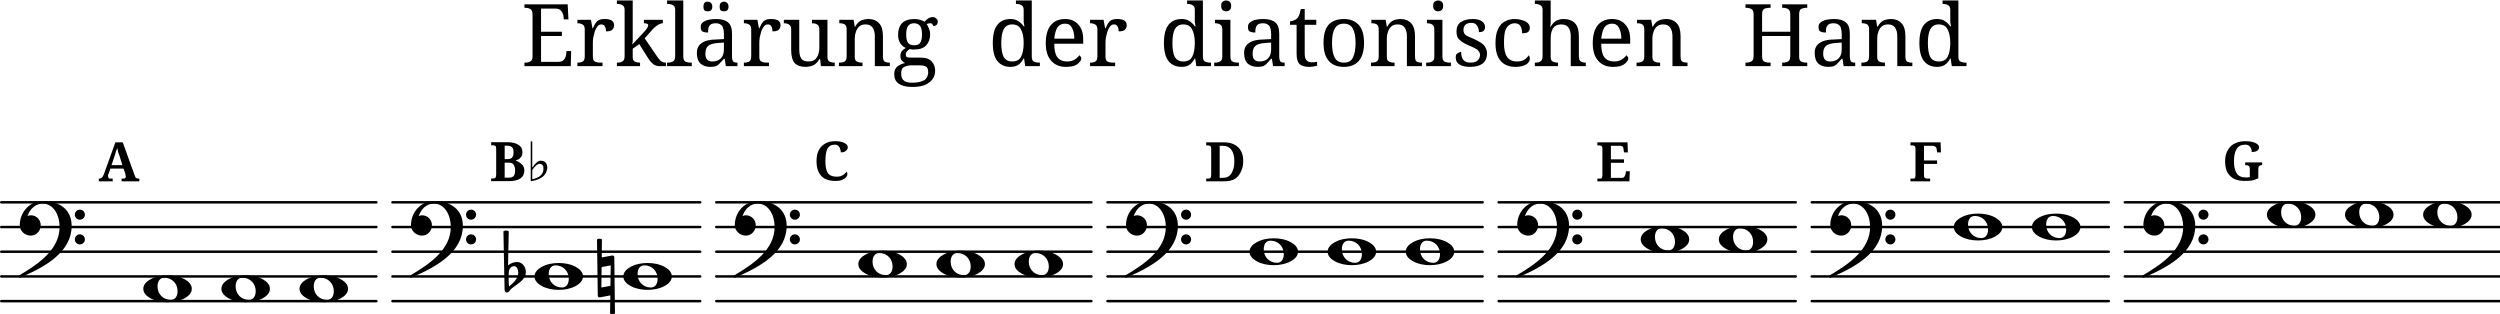
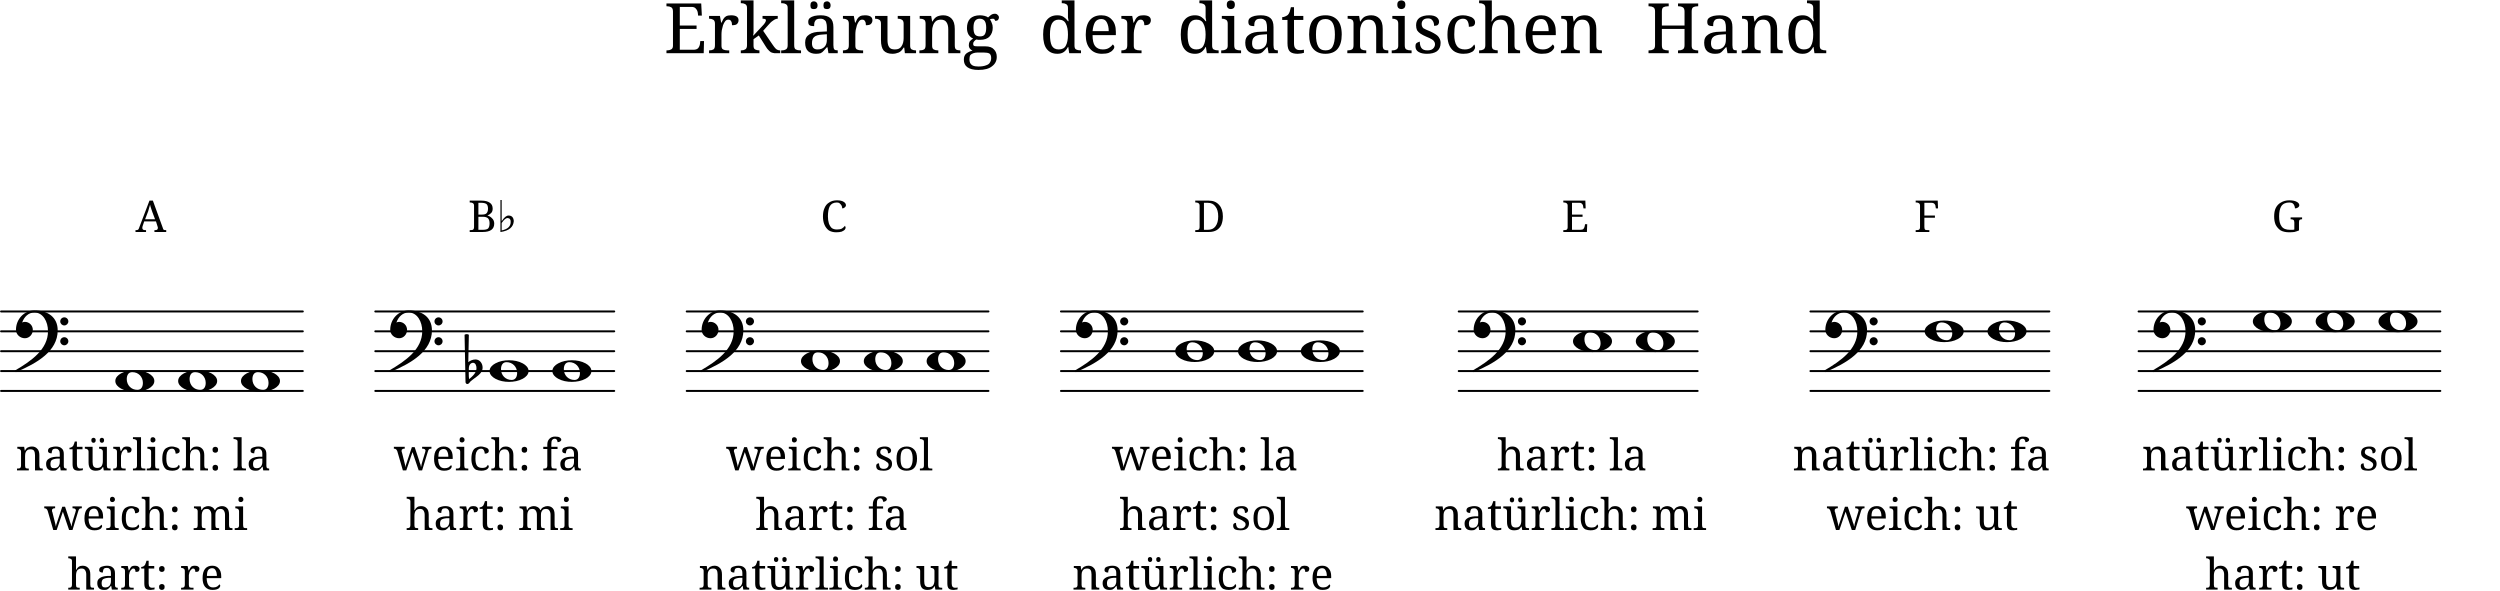
- <svg xmlns="http://www.w3.org/2000/svg" xmlns:xlink="http://www.w3.org/1999/xlink" version="1.2" width="177.84mm" height="22.30mm" viewBox="0 -2.676 101.2 12.69">
+ <svg xmlns="http://www.w3.org/2000/svg" xmlns:xlink="http://www.w3.org/1999/xlink" version="1.2" width="221.10mm" height="52.20mm" viewBox="0 -2.676 125.82 29.707">
  <style type="text/css">

tspan { white-space: pre; }

</style>
-   <g transform="translate(21.0886, -0)">
+   <g transform="translate(33.3987, -0)">
    <text font-family="serif" font-size="3.493" text-anchor="start" fill="currentColor">
      <tspan>Erklärung</tspan>
    </text>
  </g>
-   <g transform="translate(40.0004, -0)">
+   <g transform="translate(52.3105, -0)">
    <text font-family="serif" font-size="3.493" text-anchor="start" fill="currentColor">
      <tspan>der</tspan>
    </text>
  </g>
-   <g transform="translate(46.928, -0)">
+   <g transform="translate(59.238, -0)">
    <text font-family="serif" font-size="3.493" text-anchor="start" fill="currentColor">
      <tspan>diatonischen</tspan>
    </text>
  </g>
-   <g transform="translate(70.5174, -0)">
+   <g transform="translate(82.8275, -0)">
    <text font-family="serif" font-size="3.493" text-anchor="start" fill="currentColor">
      <tspan>Hand</tspan>
    </text>
  </g>
-   <g transform="translate(0, 9.514)">
-     <line stroke-linejoin="round" stroke-linecap="round" stroke-width="0.1" stroke="currentColor" x1="0.05" y1="0" x2="15.236" y2="0" />
-   </g>
-   <g transform="translate(0, 8.514)">
-     <line stroke-linejoin="round" stroke-linecap="round" stroke-width="0.1" stroke="currentColor" x1="0.05" y1="0" x2="15.236" y2="0" />
-   </g>
-   <g transform="translate(0, 7.514)">
-     <line stroke-linejoin="round" stroke-linecap="round" stroke-width="0.1" stroke="currentColor" x1="0.05" y1="0" x2="15.236" y2="0" />
-   </g>
-   <g transform="translate(0, 6.514)">
-     <line stroke-linejoin="round" stroke-linecap="round" stroke-width="0.1" stroke="currentColor" x1="0.05" y1="0" x2="15.236" y2="0" />
-   </g>
-   <g transform="translate(0, 5.514)">
-     <line stroke-linejoin="round" stroke-linecap="round" stroke-width="0.1" stroke="currentColor" x1="0.05" y1="0" x2="15.236" y2="0" />
-   </g>
-   <a style="color:inherit;" xlink:href="textedit:///tmp/cl-lilypond-tmpY2ML9CFA.ly:36:16:17">
-     <g transform="translate(12.124, 9.014)">
-       <path transform="scale(0.004, -0.004)" d="M213 112c-50 0 -69 -43 -69 -88c0 -77 57 -136 134 -136c50 0 69 43 69 88c0 77 -57 136 -134 136zM491 0c0 -43 -34 -75 -72 -96c-53 -29 -114 -40 -174 -40s-120 11 -173 40c-38 21 -72 53 -72 96s34 75 72 96c53 29 113 40 173 40s121 -11 174 -40 c38 -21 72 -53 72 -96z" fill="currentColor" />
-     </g>
-   </a>
-   <a style="color:inherit;" xlink:href="textedit:///tmp/cl-lilypond-tmpY2ML9CFA.ly:35:16:17">
-     <g transform="translate(8.962, 9.014)">
-       <path transform="scale(0.004, -0.004)" d="M213 112c-50 0 -69 -43 -69 -88c0 -77 57 -136 134 -136c50 0 69 43 69 88c0 77 -57 136 -134 136zM491 0c0 -43 -34 -75 -72 -96c-53 -29 -114 -40 -174 -40s-120 11 -173 40c-38 21 -72 53 -72 96s34 75 72 96c53 29 113 40 173 40s121 -11 174 -40 c38 -21 72 -53 72 -96z" fill="currentColor" />
-     </g>
-   </a>
-   <a style="color:inherit;" xlink:href="textedit:///tmp/cl-lilypond-tmpY2ML9CFA.ly:34:29:30">
-     <g transform="translate(5.8, 9.014)">
-       <path transform="scale(0.004, -0.004)" d="M213 112c-50 0 -69 -43 -69 -88c0 -77 57 -136 134 -136c50 0 69 43 69 88c0 77 -57 136 -134 136zM491 0c0 -43 -34 -75 -72 -96c-53 -29 -114 -40 -174 -40s-120 11 -173 40c-38 21 -72 53 -72 96s34 75 72 96c53 29 113 40 173 40s121 -11 174 -40 c38 -21 72 -53 72 -96z" fill="currentColor" />
-     </g>
-   </a>
-   <g transform="translate(0.8, 6.514)">
-     <path transform="scale(0.004, -0.004)" d="M557 -125c0 28 23 51 51 51s51 -23 51 -51s-23 -51 -51 -51s-51 23 -51 51zM557 125c0 28 23 51 51 51s51 -23 51 -51s-23 -51 -51 -51s-51 23 -51 51zM232 263c172 0 293 -88 293 -251c0 -263 -263 -414 -516 -521c-3 -3 -6 -4 -9 -4c-7 0 -13 6 -13 13c0 3 1 6 4 9 c202 118 412 265 412 493c0 120 -63 235 -171 235c-74 0 -129 -54 -154 -126c11 5 22 8 34 8c55 0 100 -45 100 -100c0 -58 -44 -106 -100 -106c-60 0 -112 47 -112 106c0 133 102 244 232 244z" fill="currentColor" />
-   </g>
-   <a style="color:inherit;" xlink:href="textedit:///tmp/cl-lilypond-tmpY2ML9CFA.ly:32:16:17">
-     <g transform="translate(3.9833, 4.664)">
-       <text font-family="serif" font-weight="bold" font-size="2.2" text-anchor="start" fill="currentColor">
-         <tspan>A</tspan>
-       </text>
-     </g>
-   </a>
-   <g transform="translate(15.836, 9.514)">
-     <line stroke-linejoin="round" stroke-linecap="round" stroke-width="0.1" stroke="currentColor" x1="0.05" y1="0" x2="12.508" y2="0" />
-   </g>
-   <g transform="translate(15.836, 8.514)">
-     <line stroke-linejoin="round" stroke-linecap="round" stroke-width="0.1" stroke="currentColor" x1="0.05" y1="0" x2="12.508" y2="0" />
-   </g>
-   <g transform="translate(15.836, 7.514)">
-     <line stroke-linejoin="round" stroke-linecap="round" stroke-width="0.1" stroke="currentColor" x1="0.05" y1="0" x2="12.508" y2="0" />
-   </g>
-   <g transform="translate(15.836, 6.514)">
-     <line stroke-linejoin="round" stroke-linecap="round" stroke-width="0.1" stroke="currentColor" x1="0.05" y1="0" x2="12.508" y2="0" />
-   </g>
-   <g transform="translate(15.836, 5.514)">
-     <line stroke-linejoin="round" stroke-linecap="round" stroke-width="0.1" stroke="currentColor" x1="0.05" y1="0" x2="12.508" y2="0" />
-   </g>
-   <g transform="translate(24.198, 8.514)">
-     <path transform="scale(0.004, -0.004)" d="M-8 375c8 4 17 7 26 7s16 -3 24 -7l-2 -183l106 20h3c10 0 18 -7 18 -17l7 -570c-8 -4 -16 -7 -25 -7s-17 3 -25 7l3 183l-106 -20h-3c-10 0 -18 7 -18 17zM131 112l-92 -17l-3 -207l92 17z" fill="currentColor" />
-   </g>
-   <a style="color:inherit;" xlink:href="textedit:///tmp/cl-lilypond-tmpY2ML9CFA.ly:59:16:17">
-     <g transform="translate(25.2323, 8.514)">
-       <path transform="scale(0.004, -0.004)" d="M213 112c-50 0 -69 -43 -69 -88c0 -77 57 -136 134 -136c50 0 69 43 69 88c0 77 -57 136 -134 136zM491 0c0 -43 -34 -75 -72 -96c-53 -29 -114 -40 -174 -40s-120 11 -173 40c-38 21 -72 53 -72 96s34 75 72 96c53 29 113 40 173 40s121 -11 174 -40 c38 -21 72 -53 72 -96z" fill="currentColor" />
-     </g>
-   </a>
-   <g transform="translate(20.486, 8.514)">
+   <g transform="translate(6.8156, 9)">
+     <text font-family="serif" font-size="2.2" text-anchor="start" fill="currentColor">
+       <tspan>A</tspan>
+     </text>
+   </g>
+   <g transform="translate(0, 17)">
+     <line stroke-linejoin="round" stroke-linecap="round" stroke-width="0.1" stroke="currentColor" x1="0.05" y1="0" x2="15.236" y2="0" />
+   </g>
+   <g transform="translate(0, 16)">
+     <line stroke-linejoin="round" stroke-linecap="round" stroke-width="0.1" stroke="currentColor" x1="0.05" y1="0" x2="15.236" y2="0" />
+   </g>
+   <g transform="translate(0, 15)">
+     <line stroke-linejoin="round" stroke-linecap="round" stroke-width="0.1" stroke="currentColor" x1="0.05" y1="0" x2="15.236" y2="0" />
+   </g>
+   <g transform="translate(0, 14)">
+     <line stroke-linejoin="round" stroke-linecap="round" stroke-width="0.1" stroke="currentColor" x1="0.05" y1="0" x2="15.236" y2="0" />
+   </g>
+   <g transform="translate(0, 13)">
+     <line stroke-linejoin="round" stroke-linecap="round" stroke-width="0.1" stroke="currentColor" x1="0.05" y1="0" x2="15.236" y2="0" />
+   </g>
+   <a style="color:inherit;" xlink:href="textedit:///home/johannes/common-lisp/setzkasten/lilypond-export/b1-c5-m1-d.ly:42:16:17">
+     <g transform="translate(12.124, 16.5)">
+       <path transform="scale(0.004, -0.004)" d="M213 112c-50 0 -69 -43 -69 -88c0 -77 57 -136 134 -136c50 0 69 43 69 88c0 77 -57 136 -134 136zM491 0c0 -43 -34 -75 -72 -96c-53 -29 -114 -40 -174 -40s-120 11 -173 40c-38 21 -72 53 -72 96s34 75 72 96c53 29 113 40 173 40s121 -11 174 -40 c38 -21 72 -53 72 -96z" fill="currentColor" />
+     </g>
+   </a>
+   <a style="color:inherit;" xlink:href="textedit:///home/johannes/common-lisp/setzkasten/lilypond-export/b1-c5-m1-d.ly:41:16:17">
+     <g transform="translate(8.962, 16.5)">
+       <path transform="scale(0.004, -0.004)" d="M213 112c-50 0 -69 -43 -69 -88c0 -77 57 -136 134 -136c50 0 69 43 69 88c0 77 -57 136 -134 136zM491 0c0 -43 -34 -75 -72 -96c-53 -29 -114 -40 -174 -40s-120 11 -173 40c-38 21 -72 53 -72 96s34 75 72 96c53 29 113 40 173 40s121 -11 174 -40 c38 -21 72 -53 72 -96z" fill="currentColor" />
+     </g>
+   </a>
+   <g transform="translate(0.8, 14)">
+     <path transform="scale(0.004, -0.004)" d="M557 -125c0 28 23 51 51 51s51 -23 51 -51s-23 -51 -51 -51s-51 23 -51 51zM557 125c0 28 23 51 51 51s51 -23 51 -51s-23 -51 -51 -51s-51 23 -51 51zM232 263c172 0 293 -88 293 -251c0 -263 -263 -414 -516 -521c-3 -3 -6 -4 -9 -4c-7 0 -13 6 -13 13c0 3 1 6 4 9 c202 118 412 265 412 493c0 120 -63 235 -171 235c-74 0 -129 -54 -154 -126c11 5 22 8 34 8c55 0 100 -45 100 -100c0 -58 -44 -106 -100 -106c-60 0 -112 47 -112 106c0 133 102 244 232 244z" fill="currentColor" />
+   </g>
+   <a style="color:inherit;" xlink:href="textedit:///home/johannes/common-lisp/setzkasten/lilypond-export/b1-c5-m1-d.ly:40:29:30">
+     <g transform="translate(5.8, 16.5)">
+       <path transform="scale(0.004, -0.004)" d="M213 112c-50 0 -69 -43 -69 -88c0 -77 57 -136 134 -136c50 0 69 43 69 88c0 77 -57 136 -134 136zM491 0c0 -43 -34 -75 -72 -96c-53 -29 -114 -40 -174 -40s-120 11 -173 40c-38 21 -72 53 -72 96s34 75 72 96c53 29 113 40 173 40s121 -11 174 -40 c38 -21 72 -53 72 -96z" fill="currentColor" />
+     </g>
+   </a>
+   <g transform="translate(0.7893, 21)">
+     <text font-family="serif" font-size="2.2" text-anchor="start" fill="currentColor">
+       <tspan>natürlich: la</tspan>
+     </text>
+   </g>
+   <g transform="translate(2.2234, 24)">
+     <text font-family="serif" font-size="2.2" text-anchor="start" fill="currentColor">
+       <tspan>weich: mi</tspan>
+     </text>
+   </g>
+   <g transform="translate(3.3842, 27)">
+     <text font-family="serif" font-size="2.2" text-anchor="start" fill="currentColor">
+       <tspan>hart: re</tspan>
+     </text>
+   </g>
+   <g transform="translate(23.5585, 9)">
+     <text font-family="serif" font-size="2.2" text-anchor="start" fill="currentColor">
+       <tspan>B♭</tspan>
+     </text>
+   </g>
+   <g transform="translate(18.836, 17)">
+     <line stroke-linejoin="round" stroke-linecap="round" stroke-width="0.1" stroke="currentColor" x1="0.05" y1="0" x2="12.074" y2="0" />
+   </g>
+   <g transform="translate(18.836, 16)">
+     <line stroke-linejoin="round" stroke-linecap="round" stroke-width="0.1" stroke="currentColor" x1="0.05" y1="0" x2="12.074" y2="0" />
+   </g>
+   <g transform="translate(18.836, 15)">
+     <line stroke-linejoin="round" stroke-linecap="round" stroke-width="0.1" stroke="currentColor" x1="0.05" y1="0" x2="12.074" y2="0" />
+   </g>
+   <g transform="translate(18.836, 14)">
+     <line stroke-linejoin="round" stroke-linecap="round" stroke-width="0.1" stroke="currentColor" x1="0.05" y1="0" x2="12.074" y2="0" />
+   </g>
+   <g transform="translate(18.836, 13)">
+     <line stroke-linejoin="round" stroke-linecap="round" stroke-width="0.1" stroke="currentColor" x1="0.05" y1="0" x2="12.074" y2="0" />
+   </g>
+   <a style="color:inherit;" xlink:href="textedit:///home/johannes/common-lisp/setzkasten/lilypond-export/b1-c5-m1-d.ly:83:16:17">
+     <g transform="translate(27.798, 16)">
+       <path transform="scale(0.004, -0.004)" d="M213 112c-50 0 -69 -43 -69 -88c0 -77 57 -136 134 -136c50 0 69 43 69 88c0 77 -57 136 -134 136zM491 0c0 -43 -34 -75 -72 -96c-53 -29 -114 -40 -174 -40s-120 11 -173 40c-38 21 -72 53 -72 96s34 75 72 96c53 29 113 40 173 40s121 -11 174 -40 c38 -21 72 -53 72 -96z" fill="currentColor" />
+     </g>
+   </a>
+   <g transform="translate(23.486, 16)">
    <path transform="scale(0.004, -0.004)" d="M27 41l-1 -66v-11c0 -22 1 -44 4 -66c45 38 93 80 93 139c0 33 -14 67 -43 67c-31 0 -52 -30 -53 -63zM-15 -138l-12 595c8 5 18 8 27 8s19 -3 27 -8l-7 -345c25 21 58 34 91 34c52 0 89 -48 89 -102c0 -80 -86 -117 -147 -169c-15 -13 -24 -38 -45 -38 c-13 0 -23 11 -23 25z" fill="currentColor" />
  </g>
-   <a style="color:inherit;" xlink:href="textedit:///tmp/cl-lilypond-tmpY2ML9CFA.ly:56:16:17">
-     <g transform="translate(19.8193, 4.6576)">
-       <text font-family="serif" font-weight="bold" font-size="2.2" text-anchor="start" fill="currentColor">
-         <tspan>B♭</tspan>
-       </text>
-     </g>
-   </a>
-   <g transform="translate(16.636, 6.514)">
-     <path transform="scale(0.004, -0.004)" d="M557 -125c0 28 23 51 51 51s51 -23 51 -51s-23 -51 -51 -51s-51 23 -51 51zM557 125c0 28 23 51 51 51s51 -23 51 -51s-23 -51 -51 -51s-51 23 -51 51zM232 263c172 0 293 -88 293 -251c0 -263 -263 -414 -516 -521c-3 -3 -6 -4 -9 -4c-7 0 -13 6 -13 13c0 3 1 6 4 9 c202 118 412 265 412 493c0 120 -63 235 -171 235c-74 0 -129 -54 -154 -126c11 5 22 8 34 8c55 0 100 -45 100 -100c0 -58 -44 -106 -100 -106c-60 0 -112 47 -112 106c0 133 102 244 232 244z" fill="currentColor" />
-   </g>
-   <a style="color:inherit;" xlink:href="textedit:///tmp/cl-lilypond-tmpY2ML9CFA.ly:58:29:30">
-     <g transform="translate(21.636, 8.514)">
-       <path transform="scale(0.004, -0.004)" d="M213 112c-50 0 -69 -43 -69 -88c0 -77 57 -136 134 -136c50 0 69 43 69 88c0 77 -57 136 -134 136zM491 0c0 -43 -34 -75 -72 -96c-53 -29 -114 -40 -174 -40s-120 11 -173 40c-38 21 -72 53 -72 96s34 75 72 96c53 29 113 40 173 40s121 -11 174 -40 c38 -21 72 -53 72 -96z" fill="currentColor" />
-     </g>
-   </a>
-   <g transform="translate(28.9443, 9.514)">
-     <line stroke-linejoin="round" stroke-linecap="round" stroke-width="0.1" stroke="currentColor" x1="0.05" y1="0" x2="15.236" y2="0" />
-   </g>
-   <g transform="translate(28.9443, 8.514)">
-     <line stroke-linejoin="round" stroke-linecap="round" stroke-width="0.1" stroke="currentColor" x1="0.05" y1="0" x2="15.236" y2="0" />
-   </g>
-   <g transform="translate(28.9443, 7.514)">
-     <line stroke-linejoin="round" stroke-linecap="round" stroke-width="0.1" stroke="currentColor" x1="0.05" y1="0" x2="15.236" y2="0" />
-   </g>
-   <g transform="translate(28.9443, 6.514)">
-     <line stroke-linejoin="round" stroke-linecap="round" stroke-width="0.1" stroke="currentColor" x1="0.05" y1="0" x2="15.236" y2="0" />
-   </g>
-   <g transform="translate(28.9443, 5.514)">
-     <line stroke-linejoin="round" stroke-linecap="round" stroke-width="0.1" stroke="currentColor" x1="0.05" y1="0" x2="15.236" y2="0" />
-   </g>
-   <a style="color:inherit;" xlink:href="textedit:///tmp/cl-lilypond-tmpY2ML9CFA.ly:83:16:17">
-     <g transform="translate(41.0683, 8.014)">
-       <path transform="scale(0.004, -0.004)" d="M213 112c-50 0 -69 -43 -69 -88c0 -77 57 -136 134 -136c50 0 69 43 69 88c0 77 -57 136 -134 136zM491 0c0 -43 -34 -75 -72 -96c-53 -29 -114 -40 -174 -40s-120 11 -173 40c-38 21 -72 53 -72 96s34 75 72 96c53 29 113 40 173 40s121 -11 174 -40 c38 -21 72 -53 72 -96z" fill="currentColor" />
-     </g>
-   </a>
-   <a style="color:inherit;" xlink:href="textedit:///tmp/cl-lilypond-tmpY2ML9CFA.ly:82:16:17">
-     <g transform="translate(37.9063, 8.014)">
-       <path transform="scale(0.004, -0.004)" d="M213 112c-50 0 -69 -43 -69 -88c0 -77 57 -136 134 -136c50 0 69 43 69 88c0 77 -57 136 -134 136zM491 0c0 -43 -34 -75 -72 -96c-53 -29 -114 -40 -174 -40s-120 11 -173 40c-38 21 -72 53 -72 96s34 75 72 96c53 29 113 40 173 40s121 -11 174 -40 c38 -21 72 -53 72 -96z" fill="currentColor" />
-     </g>
-   </a>
-   <a style="color:inherit;" xlink:href="textedit:///tmp/cl-lilypond-tmpY2ML9CFA.ly:81:29:30">
-     <g transform="translate(34.7443, 8.014)">
-       <path transform="scale(0.004, -0.004)" d="M213 112c-50 0 -69 -43 -69 -88c0 -77 57 -136 134 -136c50 0 69 43 69 88c0 77 -57 136 -134 136zM491 0c0 -43 -34 -75 -72 -96c-53 -29 -114 -40 -174 -40s-120 11 -173 40c-38 21 -72 53 -72 96s34 75 72 96c53 29 113 40 173 40s121 -11 174 -40 c38 -21 72 -53 72 -96z" fill="currentColor" />
-     </g>
-   </a>
-   <g transform="translate(29.7443, 6.514)">
-     <path transform="scale(0.004, -0.004)" d="M557 -125c0 28 23 51 51 51s51 -23 51 -51s-23 -51 -51 -51s-51 23 -51 51zM557 125c0 28 23 51 51 51s51 -23 51 -51s-23 -51 -51 -51s-51 23 -51 51zM232 263c172 0 293 -88 293 -251c0 -263 -263 -414 -516 -521c-3 -3 -6 -4 -9 -4c-7 0 -13 6 -13 13c0 3 1 6 4 9 c202 118 412 265 412 493c0 120 -63 235 -171 235c-74 0 -129 -54 -154 -126c11 5 22 8 34 8c55 0 100 -45 100 -100c0 -58 -44 -106 -100 -106c-60 0 -112 47 -112 106c0 133 102 244 232 244z" fill="currentColor" />
-   </g>
-   <a style="color:inherit;" xlink:href="textedit:///tmp/cl-lilypond-tmpY2ML9CFA.ly:79:16:17">
-     <g transform="translate(32.9276, 4.6329)">
-       <text font-family="serif" font-weight="bold" font-size="2.2" text-anchor="start" fill="currentColor">
-         <tspan>C</tspan>
-       </text>
-     </g>
-   </a>
-   <g transform="translate(44.7803, 9.514)">
-     <line stroke-linejoin="round" stroke-linecap="round" stroke-width="0.1" stroke="currentColor" x1="0.05" y1="0" x2="15.236" y2="0" />
-   </g>
-   <g transform="translate(44.7803, 8.514)">
-     <line stroke-linejoin="round" stroke-linecap="round" stroke-width="0.1" stroke="currentColor" x1="0.05" y1="0" x2="15.236" y2="0" />
-   </g>
-   <g transform="translate(44.7803, 7.514)">
-     <line stroke-linejoin="round" stroke-linecap="round" stroke-width="0.1" stroke="currentColor" x1="0.05" y1="0" x2="15.236" y2="0" />
-   </g>
-   <g transform="translate(44.7803, 6.514)">
-     <line stroke-linejoin="round" stroke-linecap="round" stroke-width="0.1" stroke="currentColor" x1="0.05" y1="0" x2="15.236" y2="0" />
-   </g>
-   <g transform="translate(44.7803, 5.514)">
-     <line stroke-linejoin="round" stroke-linecap="round" stroke-width="0.1" stroke="currentColor" x1="0.05" y1="0" x2="15.236" y2="0" />
-   </g>
-   <a style="color:inherit;" xlink:href="textedit:///tmp/cl-lilypond-tmpY2ML9CFA.ly:107:16:17">
-     <g transform="translate(56.9043, 7.514)">
-       <path transform="scale(0.004, -0.004)" d="M213 112c-50 0 -69 -43 -69 -88c0 -77 57 -136 134 -136c50 0 69 43 69 88c0 77 -57 136 -134 136zM491 0c0 -43 -34 -75 -72 -96c-53 -29 -114 -40 -174 -40s-120 11 -173 40c-38 21 -72 53 -72 96s34 75 72 96c53 29 113 40 173 40s121 -11 174 -40 c38 -21 72 -53 72 -96z" fill="currentColor" />
-     </g>
-   </a>
-   <a style="color:inherit;" xlink:href="textedit:///tmp/cl-lilypond-tmpY2ML9CFA.ly:106:16:17">
-     <g transform="translate(53.7423, 7.514)">
-       <path transform="scale(0.004, -0.004)" d="M213 112c-50 0 -69 -43 -69 -88c0 -77 57 -136 134 -136c50 0 69 43 69 88c0 77 -57 136 -134 136zM491 0c0 -43 -34 -75 -72 -96c-53 -29 -114 -40 -174 -40s-120 11 -173 40c-38 21 -72 53 -72 96s34 75 72 96c53 29 113 40 173 40s121 -11 174 -40 c38 -21 72 -53 72 -96z" fill="currentColor" />
-     </g>
-   </a>
-   <a style="color:inherit;" xlink:href="textedit:///tmp/cl-lilypond-tmpY2ML9CFA.ly:105:29:30">
-     <g transform="translate(50.5803, 7.514)">
-       <path transform="scale(0.004, -0.004)" d="M213 112c-50 0 -69 -43 -69 -88c0 -77 57 -136 134 -136c50 0 69 43 69 88c0 77 -57 136 -134 136zM491 0c0 -43 -34 -75 -72 -96c-53 -29 -114 -40 -174 -40s-120 11 -173 40c-38 21 -72 53 -72 96s34 75 72 96c53 29 113 40 173 40s121 -11 174 -40 c38 -21 72 -53 72 -96z" fill="currentColor" />
-     </g>
-   </a>
-   <g transform="translate(45.5803, 6.514)">
-     <path transform="scale(0.004, -0.004)" d="M557 -125c0 28 23 51 51 51s51 -23 51 -51s-23 -51 -51 -51s-51 23 -51 51zM557 125c0 28 23 51 51 51s51 -23 51 -51s-23 -51 -51 -51s-51 23 -51 51zM232 263c172 0 293 -88 293 -251c0 -263 -263 -414 -516 -521c-3 -3 -6 -4 -9 -4c-7 0 -13 6 -13 13c0 3 1 6 4 9 c202 118 412 265 412 493c0 120 -63 235 -171 235c-74 0 -129 -54 -154 -126c11 5 22 8 34 8c55 0 100 -45 100 -100c0 -58 -44 -106 -100 -106c-60 0 -112 47 -112 106c0 133 102 244 232 244z" fill="currentColor" />
-   </g>
-   <a style="color:inherit;" xlink:href="textedit:///tmp/cl-lilypond-tmpY2ML9CFA.ly:103:16:17">
-     <g transform="translate(48.7636, 4.664)">
-       <text font-family="serif" font-weight="bold" font-size="2.2" text-anchor="start" fill="currentColor">
-         <tspan>D</tspan>
-       </text>
-     </g>
-   </a>
-   <g transform="translate(60.6163, 9.514)">
-     <line stroke-linejoin="round" stroke-linecap="round" stroke-width="0.1" stroke="currentColor" x1="0.05" y1="0" x2="12.074" y2="0" />
-   </g>
-   <g transform="translate(60.6163, 8.514)">
-     <line stroke-linejoin="round" stroke-linecap="round" stroke-width="0.1" stroke="currentColor" x1="0.05" y1="0" x2="12.074" y2="0" />
-   </g>
-   <g transform="translate(60.6163, 7.514)">
-     <line stroke-linejoin="round" stroke-linecap="round" stroke-width="0.1" stroke="currentColor" x1="0.05" y1="0" x2="12.074" y2="0" />
-   </g>
-   <g transform="translate(60.6163, 6.514)">
-     <line stroke-linejoin="round" stroke-linecap="round" stroke-width="0.1" stroke="currentColor" x1="0.05" y1="0" x2="12.074" y2="0" />
-   </g>
-   <g transform="translate(60.6163, 5.514)">
-     <line stroke-linejoin="round" stroke-linecap="round" stroke-width="0.1" stroke="currentColor" x1="0.05" y1="0" x2="12.074" y2="0" />
-   </g>
-   <a style="color:inherit;" xlink:href="textedit:///tmp/cl-lilypond-tmpY2ML9CFA.ly:130:16:17">
-     <g transform="translate(69.5783, 7.014)">
-       <path transform="scale(0.004, -0.004)" d="M213 112c-50 0 -69 -43 -69 -88c0 -77 57 -136 134 -136c50 0 69 43 69 88c0 77 -57 136 -134 136zM491 0c0 -43 -34 -75 -72 -96c-53 -29 -114 -40 -174 -40s-120 11 -173 40c-38 21 -72 53 -72 96s34 75 72 96c53 29 113 40 173 40s121 -11 174 -40 c38 -21 72 -53 72 -96z" fill="currentColor" />
-     </g>
-   </a>
-   <a style="color:inherit;" xlink:href="textedit:///tmp/cl-lilypond-tmpY2ML9CFA.ly:127:16:17">
-     <g transform="translate(64.5996, 4.664)">
-       <text font-family="serif" font-weight="bold" font-size="2.2" text-anchor="start" fill="currentColor">
-         <tspan>E</tspan>
-       </text>
-     </g>
-   </a>
-   <g transform="translate(61.4163, 6.514)">
-     <path transform="scale(0.004, -0.004)" d="M557 -125c0 28 23 51 51 51s51 -23 51 -51s-23 -51 -51 -51s-51 23 -51 51zM557 125c0 28 23 51 51 51s51 -23 51 -51s-23 -51 -51 -51s-51 23 -51 51zM232 263c172 0 293 -88 293 -251c0 -263 -263 -414 -516 -521c-3 -3 -6 -4 -9 -4c-7 0 -13 6 -13 13c0 3 1 6 4 9 c202 118 412 265 412 493c0 120 -63 235 -171 235c-74 0 -129 -54 -154 -126c11 5 22 8 34 8c55 0 100 -45 100 -100c0 -58 -44 -106 -100 -106c-60 0 -112 47 -112 106c0 133 102 244 232 244z" fill="currentColor" />
-   </g>
-   <a style="color:inherit;" xlink:href="textedit:///tmp/cl-lilypond-tmpY2ML9CFA.ly:129:29:30">
-     <g transform="translate(66.4163, 7.014)">
-       <path transform="scale(0.004, -0.004)" d="M213 112c-50 0 -69 -43 -69 -88c0 -77 57 -136 134 -136c50 0 69 43 69 88c0 77 -57 136 -134 136zM491 0c0 -43 -34 -75 -72 -96c-53 -29 -114 -40 -174 -40s-120 11 -173 40c-38 21 -72 53 -72 96s34 75 72 96c53 29 113 40 173 40s121 -11 174 -40 c38 -21 72 -53 72 -96z" fill="currentColor" />
-     </g>
-   </a>
-   <g transform="translate(73.2903, 9.514)">
-     <line stroke-linejoin="round" stroke-linecap="round" stroke-width="0.1" stroke="currentColor" x1="0.05" y1="0" x2="12.074" y2="0" />
-   </g>
-   <g transform="translate(73.2903, 8.514)">
-     <line stroke-linejoin="round" stroke-linecap="round" stroke-width="0.1" stroke="currentColor" x1="0.05" y1="0" x2="12.074" y2="0" />
-   </g>
-   <g transform="translate(73.2903, 7.514)">
-     <line stroke-linejoin="round" stroke-linecap="round" stroke-width="0.1" stroke="currentColor" x1="0.05" y1="0" x2="12.074" y2="0" />
-   </g>
-   <g transform="translate(73.2903, 6.514)">
-     <line stroke-linejoin="round" stroke-linecap="round" stroke-width="0.1" stroke="currentColor" x1="0.05" y1="0" x2="12.074" y2="0" />
-   </g>
-   <g transform="translate(73.2903, 5.514)">
-     <line stroke-linejoin="round" stroke-linecap="round" stroke-width="0.1" stroke="currentColor" x1="0.05" y1="0" x2="12.074" y2="0" />
-   </g>
-   <a style="color:inherit;" xlink:href="textedit:///tmp/cl-lilypond-tmpY2ML9CFA.ly:153:16:17">
-     <g transform="translate(82.2523, 6.514)">
-       <path transform="scale(0.004, -0.004)" d="M213 112c-50 0 -69 -43 -69 -88c0 -77 57 -136 134 -136c50 0 69 43 69 88c0 77 -57 136 -134 136zM491 0c0 -43 -34 -75 -72 -96c-53 -29 -114 -40 -174 -40s-120 11 -173 40c-38 21 -72 53 -72 96s34 75 72 96c53 29 113 40 173 40s121 -11 174 -40 c38 -21 72 -53 72 -96z" fill="currentColor" />
-     </g>
-   </a>
-   <a style="color:inherit;" xlink:href="textedit:///tmp/cl-lilypond-tmpY2ML9CFA.ly:150:16:17">
-     <g transform="translate(77.2736, 4.664)">
-       <text font-family="serif" font-weight="bold" font-size="2.2" text-anchor="start" fill="currentColor">
-         <tspan>F</tspan>
-       </text>
-     </g>
-   </a>
-   <g transform="translate(74.0903, 6.514)">
-     <path transform="scale(0.004, -0.004)" d="M557 -125c0 28 23 51 51 51s51 -23 51 -51s-23 -51 -51 -51s-51 23 -51 51zM557 125c0 28 23 51 51 51s51 -23 51 -51s-23 -51 -51 -51s-51 23 -51 51zM232 263c172 0 293 -88 293 -251c0 -263 -263 -414 -516 -521c-3 -3 -6 -4 -9 -4c-7 0 -13 6 -13 13c0 3 1 6 4 9 c202 118 412 265 412 493c0 120 -63 235 -171 235c-74 0 -129 -54 -154 -126c11 5 22 8 34 8c55 0 100 -45 100 -100c0 -58 -44 -106 -100 -106c-60 0 -112 47 -112 106c0 133 102 244 232 244z" fill="currentColor" />
-   </g>
-   <a style="color:inherit;" xlink:href="textedit:///tmp/cl-lilypond-tmpY2ML9CFA.ly:152:29:30">
-     <g transform="translate(79.0903, 6.514)">
-       <path transform="scale(0.004, -0.004)" d="M213 112c-50 0 -69 -43 -69 -88c0 -77 57 -136 134 -136c50 0 69 43 69 88c0 77 -57 136 -134 136zM491 0c0 -43 -34 -75 -72 -96c-53 -29 -114 -40 -174 -40s-120 11 -173 40c-38 21 -72 53 -72 96s34 75 72 96c53 29 113 40 173 40s121 -11 174 -40 c38 -21 72 -53 72 -96z" fill="currentColor" />
-     </g>
-   </a>
-   <g transform="translate(85.9643, 9.514)">
-     <line stroke-linejoin="round" stroke-linecap="round" stroke-width="0.1" stroke="currentColor" x1="0.05" y1="0" x2="15.236" y2="0" />
-   </g>
-   <g transform="translate(85.9643, 8.514)">
-     <line stroke-linejoin="round" stroke-linecap="round" stroke-width="0.1" stroke="currentColor" x1="0.05" y1="0" x2="15.236" y2="0" />
-   </g>
-   <g transform="translate(85.9643, 7.514)">
-     <line stroke-linejoin="round" stroke-linecap="round" stroke-width="0.1" stroke="currentColor" x1="0.05" y1="0" x2="15.236" y2="0" />
-   </g>
-   <g transform="translate(85.9643, 6.514)">
-     <line stroke-linejoin="round" stroke-linecap="round" stroke-width="0.1" stroke="currentColor" x1="0.05" y1="0" x2="15.236" y2="0" />
-   </g>
-   <g transform="translate(85.9643, 5.514)">
-     <line stroke-linejoin="round" stroke-linecap="round" stroke-width="0.1" stroke="currentColor" x1="0.05" y1="0" x2="15.236" y2="0" />
-   </g>
-   <a style="color:inherit;" xlink:href="textedit:///tmp/cl-lilypond-tmpY2ML9CFA.ly:177:16:17">
-     <g transform="translate(98.0883, 6.014)">
-       <path transform="scale(0.004, -0.004)" d="M213 112c-50 0 -69 -43 -69 -88c0 -77 57 -136 134 -136c50 0 69 43 69 88c0 77 -57 136 -134 136zM491 0c0 -43 -34 -75 -72 -96c-53 -29 -114 -40 -174 -40s-120 11 -173 40c-38 21 -72 53 -72 96s34 75 72 96c53 29 113 40 173 40s121 -11 174 -40 c38 -21 72 -53 72 -96z" fill="currentColor" />
-     </g>
-   </a>
-   <a style="color:inherit;" xlink:href="textedit:///tmp/cl-lilypond-tmpY2ML9CFA.ly:176:16:17">
-     <g transform="translate(94.9263, 6.014)">
-       <path transform="scale(0.004, -0.004)" d="M213 112c-50 0 -69 -43 -69 -88c0 -77 57 -136 134 -136c50 0 69 43 69 88c0 77 -57 136 -134 136zM491 0c0 -43 -34 -75 -72 -96c-53 -29 -114 -40 -174 -40s-120 11 -173 40c-38 21 -72 53 -72 96s34 75 72 96c53 29 113 40 173 40s121 -11 174 -40 c38 -21 72 -53 72 -96z" fill="currentColor" />
-     </g>
-   </a>
-   <a style="color:inherit;" xlink:href="textedit:///tmp/cl-lilypond-tmpY2ML9CFA.ly:175:29:30">
-     <g transform="translate(91.7643, 6.014)">
-       <path transform="scale(0.004, -0.004)" d="M213 112c-50 0 -69 -43 -69 -88c0 -77 57 -136 134 -136c50 0 69 43 69 88c0 77 -57 136 -134 136zM491 0c0 -43 -34 -75 -72 -96c-53 -29 -114 -40 -174 -40s-120 11 -173 40c-38 21 -72 53 -72 96s34 75 72 96c53 29 113 40 173 40s121 -11 174 -40 c38 -21 72 -53 72 -96z" fill="currentColor" />
-     </g>
-   </a>
-   <g transform="translate(86.7643, 6.514)">
-     <path transform="scale(0.004, -0.004)" d="M557 -125c0 28 23 51 51 51s51 -23 51 -51s-23 -51 -51 -51s-51 23 -51 51zM557 125c0 28 23 51 51 51s51 -23 51 -51s-23 -51 -51 -51s-51 23 -51 51zM232 263c172 0 293 -88 293 -251c0 -263 -263 -414 -516 -521c-3 -3 -6 -4 -9 -4c-7 0 -13 6 -13 13c0 3 1 6 4 9 c202 118 412 265 412 493c0 120 -63 235 -171 235c-74 0 -129 -54 -154 -126c11 5 22 8 34 8c55 0 100 -45 100 -100c0 -58 -44 -106 -100 -106c-60 0 -112 47 -112 106c0 133 102 244 232 244z" fill="currentColor" />
-   </g>
-   <a style="color:inherit;" xlink:href="textedit:///tmp/cl-lilypond-tmpY2ML9CFA.ly:173:16:17">
-     <g transform="translate(89.9476, 4.6329)">
-       <text font-family="serif" font-weight="bold" font-size="2.2" text-anchor="start" fill="currentColor">
-         <tspan>G</tspan>
-       </text>
-     </g>
-   </a>
+   <g transform="translate(19.636, 14)">
+     <path transform="scale(0.004, -0.004)" d="M557 -125c0 28 23 51 51 51s51 -23 51 -51s-23 -51 -51 -51s-51 23 -51 51zM557 125c0 28 23 51 51 51s51 -23 51 -51s-23 -51 -51 -51s-51 23 -51 51zM232 263c172 0 293 -88 293 -251c0 -263 -263 -414 -516 -521c-3 -3 -6 -4 -9 -4c-7 0 -13 6 -13 13c0 3 1 6 4 9 c202 118 412 265 412 493c0 120 -63 235 -171 235c-74 0 -129 -54 -154 -126c11 5 22 8 34 8c55 0 100 -45 100 -100c0 -58 -44 -106 -100 -106c-60 0 -112 47 -112 106c0 133 102 244 232 244z" fill="currentColor" />
+   </g>
+   <a style="color:inherit;" xlink:href="textedit:///home/johannes/common-lisp/setzkasten/lilypond-export/b1-c5-m1-d.ly:82:29:30">
+     <g transform="translate(24.636, 16)">
+       <path transform="scale(0.004, -0.004)" d="M213 112c-50 0 -69 -43 -69 -88c0 -77 57 -136 134 -136c50 0 69 43 69 88c0 77 -57 136 -134 136zM491 0c0 -43 -34 -75 -72 -96c-53 -29 -114 -40 -174 -40s-120 11 -173 40c-38 21 -72 53 -72 96s34 75 72 96c53 29 113 40 173 40s121 -11 174 -40 c38 -21 72 -53 72 -96z" fill="currentColor" />
+     </g>
+   </a>
+   <g transform="translate(19.8198, 21)">
+     <text font-family="serif" font-size="2.2" text-anchor="start" fill="currentColor">
+       <tspan>weich: fa</tspan>
+     </text>
+   </g>
+   <g transform="translate(20.4173, 24)">
+     <text font-family="serif" font-size="2.2" text-anchor="start" fill="currentColor">
+       <tspan>hart: mi</tspan>
+     </text>
+   </g>
+   <g transform="translate(41.2915, 9)">
+     <text font-family="serif" font-size="2.2" text-anchor="start" fill="currentColor">
+       <tspan>C</tspan>
+     </text>
+   </g>
+   <g transform="translate(34.51, 17)">
+     <line stroke-linejoin="round" stroke-linecap="round" stroke-width="0.1" stroke="currentColor" x1="0.05" y1="0" x2="15.236" y2="0" />
+   </g>
+   <g transform="translate(34.51, 16)">
+     <line stroke-linejoin="round" stroke-linecap="round" stroke-width="0.1" stroke="currentColor" x1="0.05" y1="0" x2="15.236" y2="0" />
+   </g>
+   <g transform="translate(34.51, 15)">
+     <line stroke-linejoin="round" stroke-linecap="round" stroke-width="0.1" stroke="currentColor" x1="0.05" y1="0" x2="15.236" y2="0" />
+   </g>
+   <g transform="translate(34.51, 14)">
+     <line stroke-linejoin="round" stroke-linecap="round" stroke-width="0.1" stroke="currentColor" x1="0.05" y1="0" x2="15.236" y2="0" />
+   </g>
+   <g transform="translate(34.51, 13)">
+     <line stroke-linejoin="round" stroke-linecap="round" stroke-width="0.1" stroke="currentColor" x1="0.05" y1="0" x2="15.236" y2="0" />
+   </g>
+   <a style="color:inherit;" xlink:href="textedit:///home/johannes/common-lisp/setzkasten/lilypond-export/b1-c5-m1-d.ly:122:16:17">
+     <g transform="translate(46.634, 15.5)">
+       <path transform="scale(0.004, -0.004)" d="M213 112c-50 0 -69 -43 -69 -88c0 -77 57 -136 134 -136c50 0 69 43 69 88c0 77 -57 136 -134 136zM491 0c0 -43 -34 -75 -72 -96c-53 -29 -114 -40 -174 -40s-120 11 -173 40c-38 21 -72 53 -72 96s34 75 72 96c53 29 113 40 173 40s121 -11 174 -40 c38 -21 72 -53 72 -96z" fill="currentColor" />
+     </g>
+   </a>
+   <a style="color:inherit;" xlink:href="textedit:///home/johannes/common-lisp/setzkasten/lilypond-export/b1-c5-m1-d.ly:121:16:17">
+     <g transform="translate(43.472, 15.5)">
+       <path transform="scale(0.004, -0.004)" d="M213 112c-50 0 -69 -43 -69 -88c0 -77 57 -136 134 -136c50 0 69 43 69 88c0 77 -57 136 -134 136zM491 0c0 -43 -34 -75 -72 -96c-53 -29 -114 -40 -174 -40s-120 11 -173 40c-38 21 -72 53 -72 96s34 75 72 96c53 29 113 40 173 40s121 -11 174 -40 c38 -21 72 -53 72 -96z" fill="currentColor" />
+     </g>
+   </a>
+   <g transform="translate(35.31, 14)">
+     <path transform="scale(0.004, -0.004)" d="M557 -125c0 28 23 51 51 51s51 -23 51 -51s-23 -51 -51 -51s-51 23 -51 51zM557 125c0 28 23 51 51 51s51 -23 51 -51s-23 -51 -51 -51s-51 23 -51 51zM232 263c172 0 293 -88 293 -251c0 -263 -263 -414 -516 -521c-3 -3 -6 -4 -9 -4c-7 0 -13 6 -13 13c0 3 1 6 4 9 c202 118 412 265 412 493c0 120 -63 235 -171 235c-74 0 -129 -54 -154 -126c11 5 22 8 34 8c55 0 100 -45 100 -100c0 -58 -44 -106 -100 -106c-60 0 -112 47 -112 106c0 133 102 244 232 244z" fill="currentColor" />
+   </g>
+   <a style="color:inherit;" xlink:href="textedit:///home/johannes/common-lisp/setzkasten/lilypond-export/b1-c5-m1-d.ly:120:29:30">
+     <g transform="translate(40.31, 15.5)">
+       <path transform="scale(0.004, -0.004)" d="M213 112c-50 0 -69 -43 -69 -88c0 -77 57 -136 134 -136c50 0 69 43 69 88c0 77 -57 136 -134 136zM491 0c0 -43 -34 -75 -72 -96c-53 -29 -114 -40 -174 -40s-120 11 -173 40c-38 21 -72 53 -72 96s34 75 72 96c53 29 113 40 173 40s121 -11 174 -40 c38 -21 72 -53 72 -96z" fill="currentColor" />
+     </g>
+   </a>
+   <g transform="translate(36.5456, 21)">
+     <text font-family="serif" font-size="2.2" text-anchor="start" fill="currentColor">
+       <tspan>weich: sol</tspan>
+     </text>
+   </g>
+   <g transform="translate(38.0137, 24)">
+     <text font-family="serif" font-size="2.2" text-anchor="start" fill="currentColor">
+       <tspan>hart: fa</tspan>
+     </text>
+   </g>
+   <g transform="translate(35.1457, 27)">
+     <text font-family="serif" font-size="2.2" text-anchor="start" fill="currentColor">
+       <tspan>natürlich: ut</tspan>
+     </text>
+   </g>
+   <g transform="translate(60.0763, 9)">
+     <text font-family="serif" font-size="2.2" text-anchor="start" fill="currentColor">
+       <tspan>D</tspan>
+     </text>
+   </g>
+   <g transform="translate(53.346, 17)">
+     <line stroke-linejoin="round" stroke-linecap="round" stroke-width="0.1" stroke="currentColor" x1="0.05" y1="0" x2="15.236" y2="0" />
+   </g>
+   <g transform="translate(53.346, 16)">
+     <line stroke-linejoin="round" stroke-linecap="round" stroke-width="0.1" stroke="currentColor" x1="0.05" y1="0" x2="15.236" y2="0" />
+   </g>
+   <g transform="translate(53.346, 15)">
+     <line stroke-linejoin="round" stroke-linecap="round" stroke-width="0.1" stroke="currentColor" x1="0.05" y1="0" x2="15.236" y2="0" />
+   </g>
+   <g transform="translate(53.346, 14)">
+     <line stroke-linejoin="round" stroke-linecap="round" stroke-width="0.1" stroke="currentColor" x1="0.05" y1="0" x2="15.236" y2="0" />
+   </g>
+   <g transform="translate(53.346, 13)">
+     <line stroke-linejoin="round" stroke-linecap="round" stroke-width="0.1" stroke="currentColor" x1="0.05" y1="0" x2="15.236" y2="0" />
+   </g>
+   <a style="color:inherit;" xlink:href="textedit:///home/johannes/common-lisp/setzkasten/lilypond-export/b1-c5-m1-d.ly:164:16:17">
+     <g transform="translate(65.47, 15)">
+       <path transform="scale(0.004, -0.004)" d="M213 112c-50 0 -69 -43 -69 -88c0 -77 57 -136 134 -136c50 0 69 43 69 88c0 77 -57 136 -134 136zM491 0c0 -43 -34 -75 -72 -96c-53 -29 -114 -40 -174 -40s-120 11 -173 40c-38 21 -72 53 -72 96s34 75 72 96c53 29 113 40 173 40s121 -11 174 -40 c38 -21 72 -53 72 -96z" fill="currentColor" />
+     </g>
+   </a>
+   <a style="color:inherit;" xlink:href="textedit:///home/johannes/common-lisp/setzkasten/lilypond-export/b1-c5-m1-d.ly:163:16:17">
+     <g transform="translate(62.308, 15)">
+       <path transform="scale(0.004, -0.004)" d="M213 112c-50 0 -69 -43 -69 -88c0 -77 57 -136 134 -136c50 0 69 43 69 88c0 77 -57 136 -134 136zM491 0c0 -43 -34 -75 -72 -96c-53 -29 -114 -40 -174 -40s-120 11 -173 40c-38 21 -72 53 -72 96s34 75 72 96c53 29 113 40 173 40s121 -11 174 -40 c38 -21 72 -53 72 -96z" fill="currentColor" />
+     </g>
+   </a>
+   <g transform="translate(54.146, 14)">
+     <path transform="scale(0.004, -0.004)" d="M557 -125c0 28 23 51 51 51s51 -23 51 -51s-23 -51 -51 -51s-51 23 -51 51zM557 125c0 28 23 51 51 51s51 -23 51 -51s-23 -51 -51 -51s-51 23 -51 51zM232 263c172 0 293 -88 293 -251c0 -263 -263 -414 -516 -521c-3 -3 -6 -4 -9 -4c-7 0 -13 6 -13 13c0 3 1 6 4 9 c202 118 412 265 412 493c0 120 -63 235 -171 235c-74 0 -129 -54 -154 -126c11 5 22 8 34 8c55 0 100 -45 100 -100c0 -58 -44 -106 -100 -106c-60 0 -112 47 -112 106c0 133 102 244 232 244z" fill="currentColor" />
+   </g>
+   <a style="color:inherit;" xlink:href="textedit:///home/johannes/common-lisp/setzkasten/lilypond-export/b1-c5-m1-d.ly:162:29:30">
+     <g transform="translate(59.146, 15)">
+       <path transform="scale(0.004, -0.004)" d="M213 112c-50 0 -69 -43 -69 -88c0 -77 57 -136 134 -136c50 0 69 43 69 88c0 77 -57 136 -134 136zM491 0c0 -43 -34 -75 -72 -96c-53 -29 -114 -40 -174 -40s-120 11 -173 40c-38 21 -72 53 -72 96s34 75 72 96c53 29 113 40 173 40s121 -11 174 -40 c38 -21 72 -53 72 -96z" fill="currentColor" />
+     </g>
+   </a>
+   <g transform="translate(55.962, 21)">
+     <text font-family="serif" font-size="2.2" text-anchor="start" fill="currentColor">
+       <tspan>weich: la</tspan>
+     </text>
+   </g>
+   <g transform="translate(56.3205, 24)">
+     <text font-family="serif" font-size="2.2" text-anchor="start" fill="currentColor">
+       <tspan>hart: sol</tspan>
+     </text>
+   </g>
+   <g transform="translate(53.9646, 27)">
+     <text font-family="serif" font-size="2.2" text-anchor="start" fill="currentColor">
+       <tspan>natürlich: re</tspan>
+     </text>
+   </g>
+   <g transform="translate(78.601, 9)">
+     <text font-family="serif" font-size="2.2" text-anchor="start" fill="currentColor">
+       <tspan>E</tspan>
+     </text>
+   </g>
+   <g transform="translate(73.3663, 17)">
+     <line stroke-linejoin="round" stroke-linecap="round" stroke-width="0.1" stroke="currentColor" x1="0.05" y1="0" x2="12.074" y2="0" />
+   </g>
+   <g transform="translate(73.3663, 16)">
+     <line stroke-linejoin="round" stroke-linecap="round" stroke-width="0.1" stroke="currentColor" x1="0.05" y1="0" x2="12.074" y2="0" />
+   </g>
+   <g transform="translate(73.3663, 15)">
+     <line stroke-linejoin="round" stroke-linecap="round" stroke-width="0.1" stroke="currentColor" x1="0.05" y1="0" x2="12.074" y2="0" />
+   </g>
+   <g transform="translate(73.3663, 14)">
+     <line stroke-linejoin="round" stroke-linecap="round" stroke-width="0.1" stroke="currentColor" x1="0.05" y1="0" x2="12.074" y2="0" />
+   </g>
+   <g transform="translate(73.3663, 13)">
+     <line stroke-linejoin="round" stroke-linecap="round" stroke-width="0.1" stroke="currentColor" x1="0.05" y1="0" x2="12.074" y2="0" />
+   </g>
+   <a style="color:inherit;" xlink:href="textedit:///home/johannes/common-lisp/setzkasten/lilypond-export/b1-c5-m1-d.ly:205:16:17">
+     <g transform="translate(82.3283, 14.5)">
+       <path transform="scale(0.004, -0.004)" d="M213 112c-50 0 -69 -43 -69 -88c0 -77 57 -136 134 -136c50 0 69 43 69 88c0 77 -57 136 -134 136zM491 0c0 -43 -34 -75 -72 -96c-53 -29 -114 -40 -174 -40s-120 11 -173 40c-38 21 -72 53 -72 96s34 75 72 96c53 29 113 40 173 40s121 -11 174 -40 c38 -21 72 -53 72 -96z" fill="currentColor" />
+     </g>
+   </a>
+   <g transform="translate(74.1663, 14)">
+     <path transform="scale(0.004, -0.004)" d="M557 -125c0 28 23 51 51 51s51 -23 51 -51s-23 -51 -51 -51s-51 23 -51 51zM557 125c0 28 23 51 51 51s51 -23 51 -51s-23 -51 -51 -51s-51 23 -51 51zM232 263c172 0 293 -88 293 -251c0 -263 -263 -414 -516 -521c-3 -3 -6 -4 -9 -4c-7 0 -13 6 -13 13c0 3 1 6 4 9 c202 118 412 265 412 493c0 120 -63 235 -171 235c-74 0 -129 -54 -154 -126c11 5 22 8 34 8c55 0 100 -45 100 -100c0 -58 -44 -106 -100 -106c-60 0 -112 47 -112 106c0 133 102 244 232 244z" fill="currentColor" />
+   </g>
+   <a style="color:inherit;" xlink:href="textedit:///home/johannes/common-lisp/setzkasten/lilypond-export/b1-c5-m1-d.ly:204:29:30">
+     <g transform="translate(79.1663, 14.5)">
+       <path transform="scale(0.004, -0.004)" d="M213 112c-50 0 -69 -43 -69 -88c0 -77 57 -136 134 -136c50 0 69 43 69 88c0 77 -57 136 -134 136zM491 0c0 -43 -34 -75 -72 -96c-53 -29 -114 -40 -174 -40s-120 11 -173 40c-38 21 -72 53 -72 96s34 75 72 96c53 29 113 40 173 40s121 -11 174 -40 c38 -21 72 -53 72 -96z" fill="currentColor" />
+     </g>
+   </a>
+   <g transform="translate(75.3403, 21)">
+     <text font-family="serif" font-size="2.2" text-anchor="start" fill="currentColor">
+       <tspan>hart: la</tspan>
+     </text>
+   </g>
+   <g transform="translate(72.182, 24)">
+     <text font-family="serif" font-size="2.2" text-anchor="start" fill="currentColor">
+       <tspan>natürlich: mi</tspan>
+     </text>
+   </g>
+   <g transform="translate(96.3363, 9)">
+     <text font-family="serif" font-size="2.2" text-anchor="start" fill="currentColor">
+       <tspan>F</tspan>
+     </text>
+   </g>
+   <g transform="translate(91.0675, 17)">
+     <line stroke-linejoin="round" stroke-linecap="round" stroke-width="0.1" stroke="currentColor" x1="0.05" y1="0" x2="12.074" y2="0" />
+   </g>
+   <g transform="translate(91.0675, 16)">
+     <line stroke-linejoin="round" stroke-linecap="round" stroke-width="0.1" stroke="currentColor" x1="0.05" y1="0" x2="12.074" y2="0" />
+   </g>
+   <g transform="translate(91.0675, 15)">
+     <line stroke-linejoin="round" stroke-linecap="round" stroke-width="0.1" stroke="currentColor" x1="0.05" y1="0" x2="12.074" y2="0" />
+   </g>
+   <g transform="translate(91.0675, 14)">
+     <line stroke-linejoin="round" stroke-linecap="round" stroke-width="0.1" stroke="currentColor" x1="0.05" y1="0" x2="12.074" y2="0" />
+   </g>
+   <g transform="translate(91.0675, 13)">
+     <line stroke-linejoin="round" stroke-linecap="round" stroke-width="0.1" stroke="currentColor" x1="0.05" y1="0" x2="12.074" y2="0" />
+   </g>
+   <a style="color:inherit;" xlink:href="textedit:///home/johannes/common-lisp/setzkasten/lilypond-export/b1-c5-m1-d.ly:243:16:17">
+     <g transform="translate(100.0295, 14)">
+       <path transform="scale(0.004, -0.004)" d="M213 112c-50 0 -69 -43 -69 -88c0 -77 57 -136 134 -136c50 0 69 43 69 88c0 77 -57 136 -134 136zM491 0c0 -43 -34 -75 -72 -96c-53 -29 -114 -40 -174 -40s-120 11 -173 40c-38 21 -72 53 -72 96s34 75 72 96c53 29 113 40 173 40s121 -11 174 -40 c38 -21 72 -53 72 -96z" fill="currentColor" />
+     </g>
+   </a>
+   <g transform="translate(91.8675, 14)">
+     <path transform="scale(0.004, -0.004)" d="M557 -125c0 28 23 51 51 51s51 -23 51 -51s-23 -51 -51 -51s-51 23 -51 51zM557 125c0 28 23 51 51 51s51 -23 51 -51s-23 -51 -51 -51s-51 23 -51 51zM232 263c172 0 293 -88 293 -251c0 -263 -263 -414 -516 -521c-3 -3 -6 -4 -9 -4c-7 0 -13 6 -13 13c0 3 1 6 4 9 c202 118 412 265 412 493c0 120 -63 235 -171 235c-74 0 -129 -54 -154 -126c11 5 22 8 34 8c55 0 100 -45 100 -100c0 -58 -44 -106 -100 -106c-60 0 -112 47 -112 106c0 133 102 244 232 244z" fill="currentColor" />
+   </g>
+   <a style="color:inherit;" xlink:href="textedit:///home/johannes/common-lisp/setzkasten/lilypond-export/b1-c5-m1-d.ly:242:29:30">
+     <g transform="translate(96.8675, 14)">
+       <path transform="scale(0.004, -0.004)" d="M213 112c-50 0 -69 -43 -69 -88c0 -77 57 -136 134 -136c50 0 69 43 69 88c0 77 -57 136 -134 136zM491 0c0 -43 -34 -75 -72 -96c-53 -29 -114 -40 -174 -40s-120 11 -173 40c-38 21 -72 53 -72 96s34 75 72 96c53 29 113 40 173 40s121 -11 174 -40 c38 -21 72 -53 72 -96z" fill="currentColor" />
+     </g>
+   </a>
+   <g transform="translate(90.2246, 21)">
+     <text font-family="serif" font-size="2.2" text-anchor="start" fill="currentColor">
+       <tspan>natürlich: fa</tspan>
+     </text>
+   </g>
+   <g transform="translate(91.9489, 24)">
+     <text font-family="serif" font-size="2.2" text-anchor="start" fill="currentColor">
+       <tspan>weich: ut</tspan>
+     </text>
+   </g>
+   <g transform="translate(114.3317, 9)">
+     <text font-family="serif" font-size="2.2" text-anchor="start" fill="currentColor">
+       <tspan>G</tspan>
+     </text>
+   </g>
+   <g transform="translate(107.5844, 17)">
+     <line stroke-linejoin="round" stroke-linecap="round" stroke-width="0.1" stroke="currentColor" x1="0.05" y1="0" x2="15.236" y2="0" />
+   </g>
+   <g transform="translate(107.5844, 16)">
+     <line stroke-linejoin="round" stroke-linecap="round" stroke-width="0.1" stroke="currentColor" x1="0.05" y1="0" x2="15.236" y2="0" />
+   </g>
+   <g transform="translate(107.5844, 15)">
+     <line stroke-linejoin="round" stroke-linecap="round" stroke-width="0.1" stroke="currentColor" x1="0.05" y1="0" x2="15.236" y2="0" />
+   </g>
+   <g transform="translate(107.5844, 14)">
+     <line stroke-linejoin="round" stroke-linecap="round" stroke-width="0.1" stroke="currentColor" x1="0.05" y1="0" x2="15.236" y2="0" />
+   </g>
+   <g transform="translate(107.5844, 13)">
+     <line stroke-linejoin="round" stroke-linecap="round" stroke-width="0.1" stroke="currentColor" x1="0.05" y1="0" x2="15.236" y2="0" />
+   </g>
+   <a style="color:inherit;" xlink:href="textedit:///home/johannes/common-lisp/setzkasten/lilypond-export/b1-c5-m1-d.ly:282:16:17">
+     <g transform="translate(119.7084, 13.5)">
+       <path transform="scale(0.004, -0.004)" d="M213 112c-50 0 -69 -43 -69 -88c0 -77 57 -136 134 -136c50 0 69 43 69 88c0 77 -57 136 -134 136zM491 0c0 -43 -34 -75 -72 -96c-53 -29 -114 -40 -174 -40s-120 11 -173 40c-38 21 -72 53 -72 96s34 75 72 96c53 29 113 40 173 40s121 -11 174 -40 c38 -21 72 -53 72 -96z" fill="currentColor" />
+     </g>
+   </a>
+   <a style="color:inherit;" xlink:href="textedit:///home/johannes/common-lisp/setzkasten/lilypond-export/b1-c5-m1-d.ly:281:16:17">
+     <g transform="translate(116.5464, 13.5)">
+       <path transform="scale(0.004, -0.004)" d="M213 112c-50 0 -69 -43 -69 -88c0 -77 57 -136 134 -136c50 0 69 43 69 88c0 77 -57 136 -134 136zM491 0c0 -43 -34 -75 -72 -96c-53 -29 -114 -40 -174 -40s-120 11 -173 40c-38 21 -72 53 -72 96s34 75 72 96c53 29 113 40 173 40s121 -11 174 -40 c38 -21 72 -53 72 -96z" fill="currentColor" />
+     </g>
+   </a>
+   <g transform="translate(108.3844, 14)">
+     <path transform="scale(0.004, -0.004)" d="M557 -125c0 28 23 51 51 51s51 -23 51 -51s-23 -51 -51 -51s-51 23 -51 51zM557 125c0 28 23 51 51 51s51 -23 51 -51s-23 -51 -51 -51s-51 23 -51 51zM232 263c172 0 293 -88 293 -251c0 -263 -263 -414 -516 -521c-3 -3 -6 -4 -9 -4c-7 0 -13 6 -13 13c0 3 1 6 4 9 c202 118 412 265 412 493c0 120 -63 235 -171 235c-74 0 -129 -54 -154 -126c11 5 22 8 34 8c55 0 100 -45 100 -100c0 -58 -44 -106 -100 -106c-60 0 -112 47 -112 106c0 133 102 244 232 244z" fill="currentColor" />
+   </g>
+   <a style="color:inherit;" xlink:href="textedit:///home/johannes/common-lisp/setzkasten/lilypond-export/b1-c5-m1-d.ly:280:29:30">
+     <g transform="translate(113.3844, 13.5)">
+       <path transform="scale(0.004, -0.004)" d="M213 112c-50 0 -69 -43 -69 -88c0 -77 57 -136 134 -136c50 0 69 43 69 88c0 77 -57 136 -134 136zM491 0c0 -43 -34 -75 -72 -96c-53 -29 -114 -40 -174 -40s-120 11 -173 40c-38 21 -72 53 -72 96s34 75 72 96c53 29 113 40 173 40s121 -11 174 -40 c38 -21 72 -53 72 -96z" fill="currentColor" />
+     </g>
+   </a>
+   <g transform="translate(107.7933, 21)">
+     <text font-family="serif" font-size="2.2" text-anchor="start" fill="currentColor">
+       <tspan>natürlich: sol</tspan>
+     </text>
+   </g>
+   <g transform="translate(110.0297, 24)">
+     <text font-family="serif" font-size="2.2" text-anchor="start" fill="currentColor">
+       <tspan>weich: re</tspan>
+     </text>
+   </g>
+   <g transform="translate(110.9857, 27)">
+     <text font-family="serif" font-size="2.2" text-anchor="start" fill="currentColor">
+       <tspan>hart: ut</tspan>
+     </text>
+   </g>
</svg>
